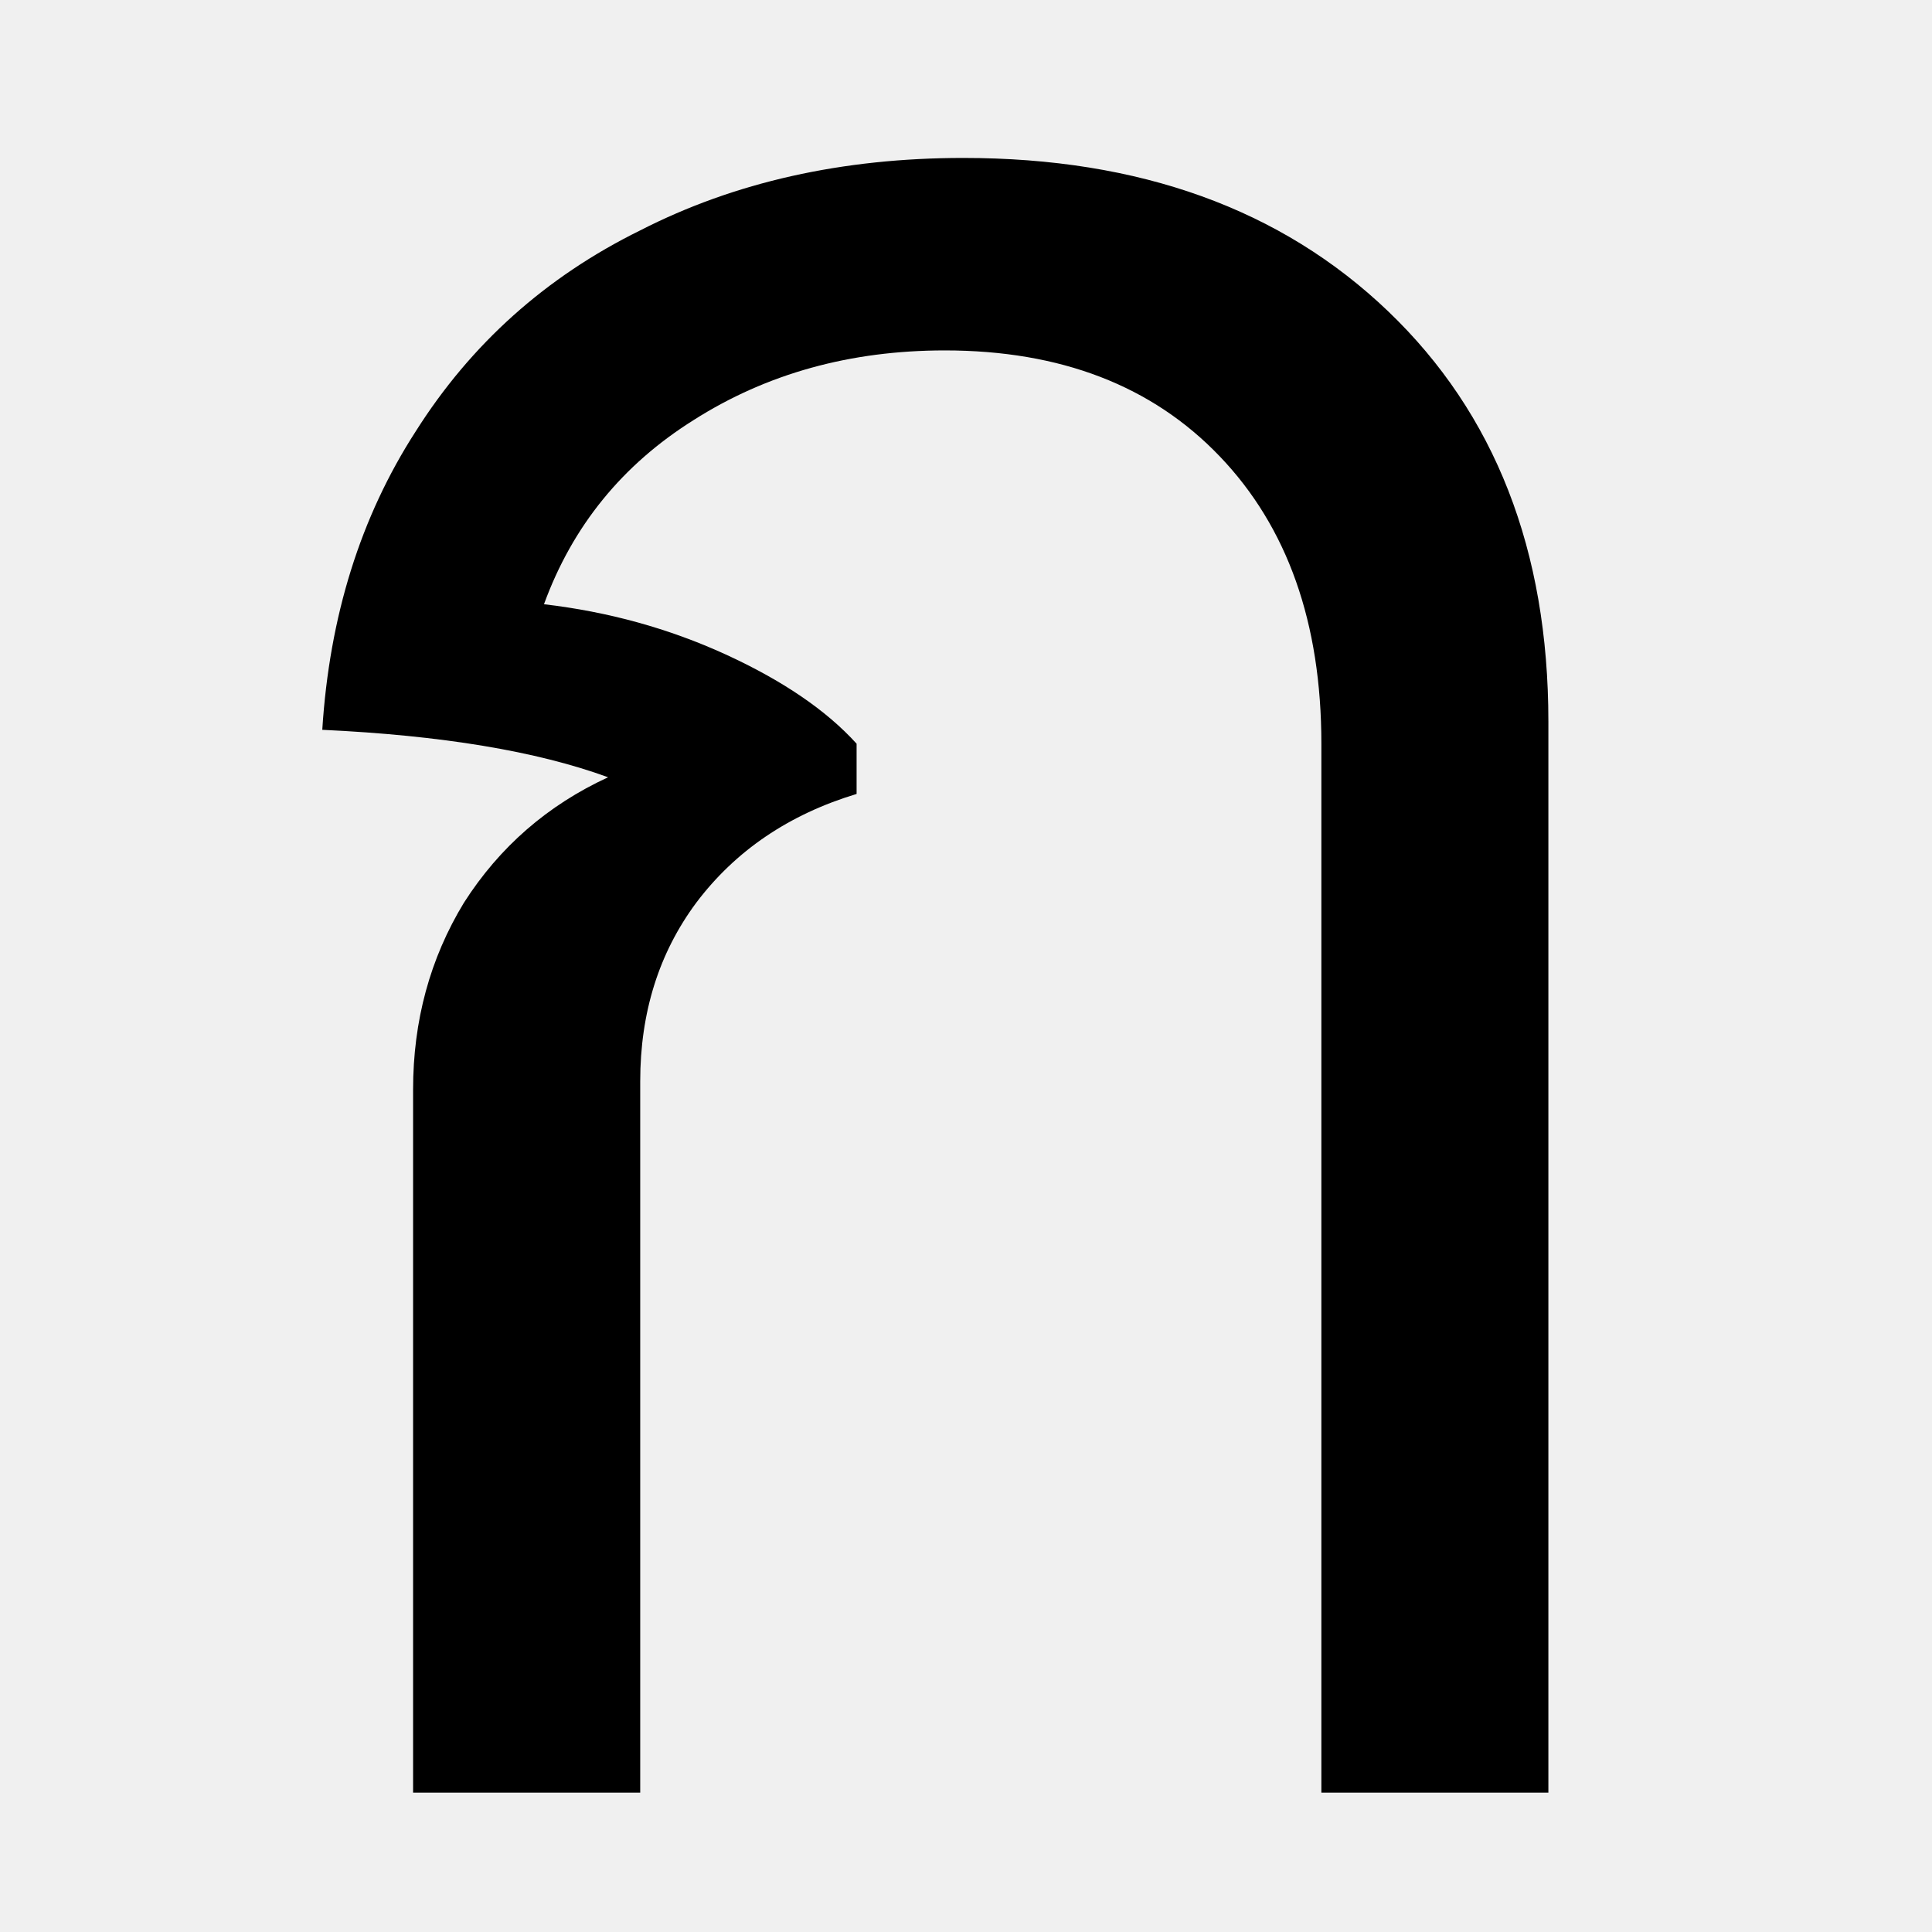
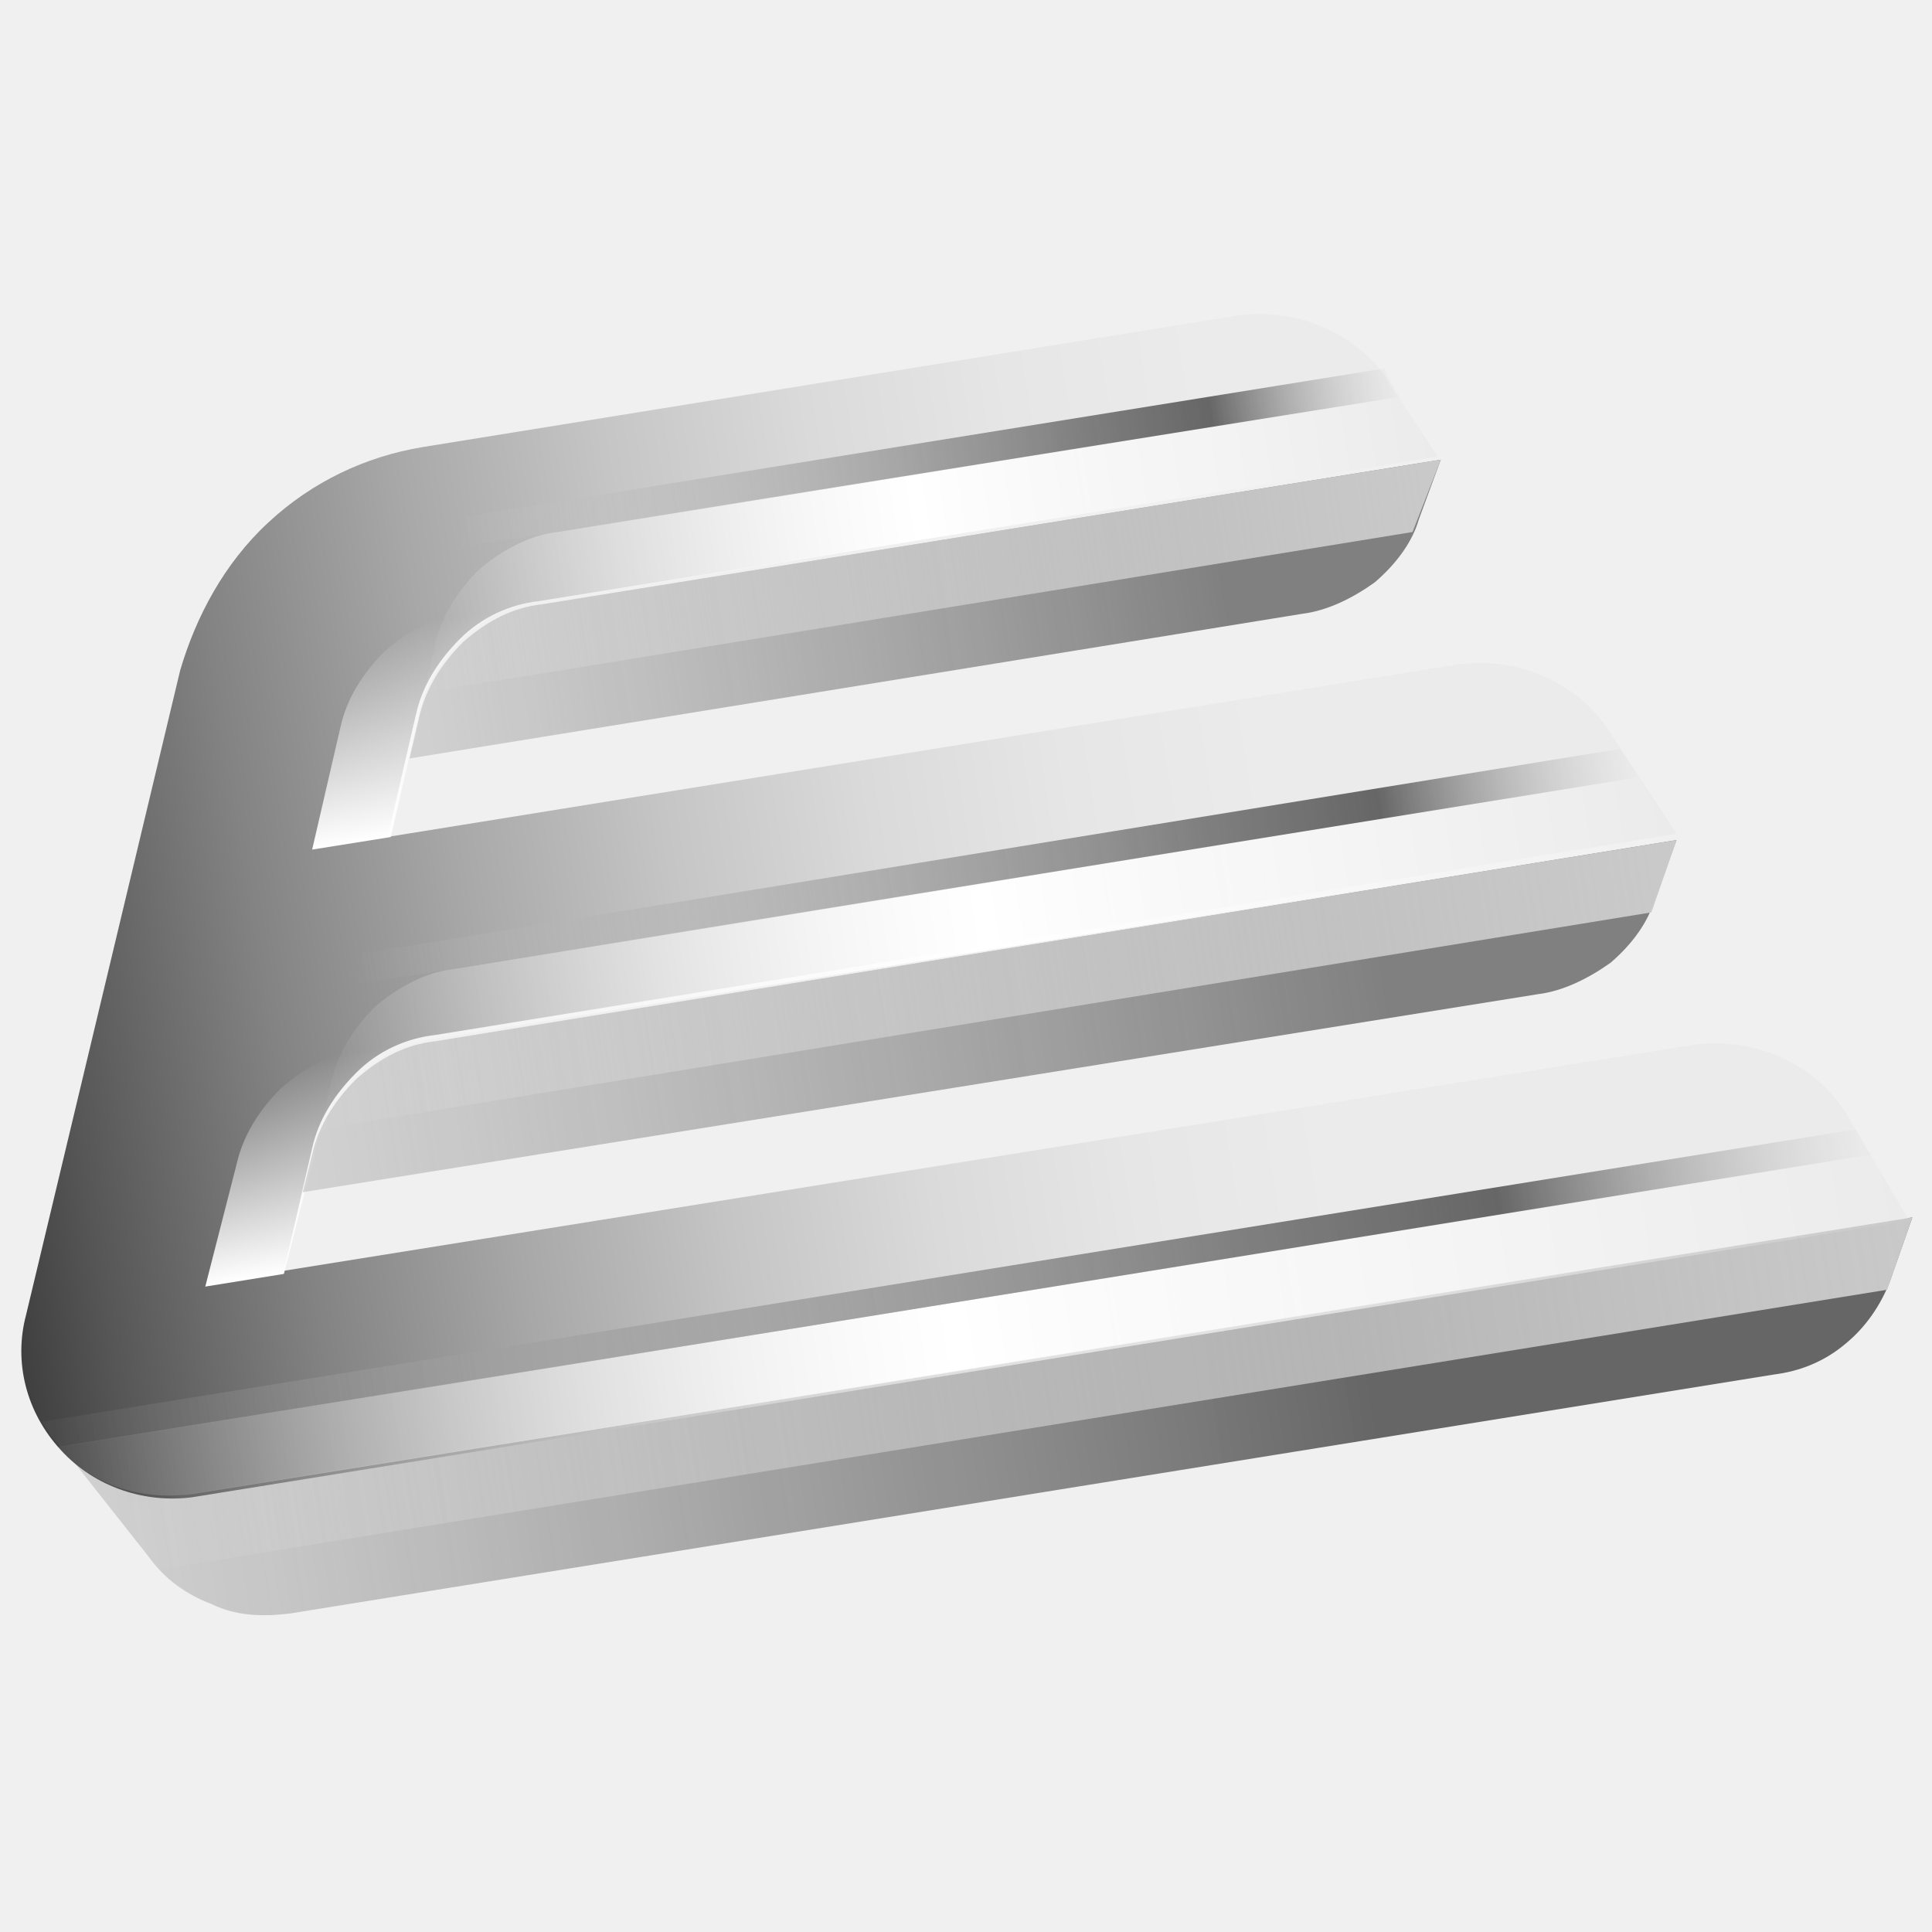
- <svg xmlns="http://www.w3.org/2000/svg" width="16" height="16" viewBox="0 0 16 16">
-   <path d="M3.421 9.024C3.421 8.454 3.561 7.938 3.842 7.476C4.137 7.014 4.535 6.668 5.036 6.437C4.446 6.221 3.657 6.09 2.669 6.044C2.728 5.104 2.986 4.28 3.443 3.572C3.901 2.848 4.52 2.293 5.302 1.908C6.083 1.508 6.976 1.308 7.978 1.308C9.438 1.308 10.611 1.731 11.496 2.578C12.381 3.425 12.823 4.558 12.823 5.975V14.846H10.943V6.159C10.943 5.158 10.662 4.365 10.102 3.78C9.542 3.194 8.782 2.902 7.824 2.902C7.042 2.902 6.349 3.094 5.744 3.479C5.154 3.849 4.741 4.357 4.505 5.004C5.036 5.066 5.538 5.204 6.01 5.42C6.481 5.636 6.843 5.882 7.094 6.159V6.575C6.533 6.745 6.091 7.045 5.766 7.476C5.457 7.892 5.302 8.385 5.302 8.955V14.846H3.421V9.024Z" />
+ <svg xmlns="http://www.w3.org/2000/svg" width="16" height="16" viewBox="0 0 16 16" fill="none">
+   <g clip-path="url(#clip0_0_10)">
+     <path d="M15.655 10.602C15.577 10.811 15.447 10.993 15.29 11.123C15.108 11.279 14.9 11.357 14.692 11.383L2.403 13.362C2.195 13.388 1.961 13.388 1.752 13.284C1.544 13.206 1.362 13.076 1.232 12.893L0.451 11.904C0.581 12.06 0.763 12.216 0.971 12.295C1.179 12.373 1.414 12.399 1.622 12.373L15.837 10.082L15.655 10.602Z" fill="url(#paint0_linear_0_10)" />
+     <path d="M15.29 9.223C15.16 9.014 14.978 8.858 14.744 8.754C14.509 8.65 14.275 8.624 14.041 8.65L2.351 10.524L2.585 9.509C2.637 9.275 2.768 9.066 2.95 8.884C3.132 8.702 3.366 8.598 3.601 8.572L13.885 6.905L13.338 6.072C13.208 5.864 13.025 5.708 12.791 5.604C12.557 5.5 12.322 5.473 12.088 5.5L3.21 6.931L3.445 5.916C3.497 5.682 3.627 5.473 3.809 5.291C3.991 5.109 4.226 5.005 4.46 4.979L11.906 3.781L11.515 3.182C11.385 2.974 11.203 2.818 10.969 2.714C10.734 2.61 10.5 2.584 10.266 2.61L3.497 3.703C3.028 3.781 2.585 3.989 2.221 4.328C1.856 4.666 1.622 5.109 1.492 5.552L0.216 10.889C0.112 11.279 0.216 11.696 0.503 12.008C0.789 12.321 1.206 12.451 1.596 12.399L15.811 10.108L15.29 9.223Z" fill="url(#paint1_linear_0_10)" />
+     <path d="M3.471 5.916C3.523 5.682 3.653 5.474 3.835 5.291C4.017 5.109 4.252 5.005 4.486 4.979L3.835 5.083C3.601 5.109 3.393 5.213 3.184 5.395C3.002 5.578 2.872 5.786 2.82 6.02L2.585 7.036L3.236 6.932L3.471 5.916Z" fill="url(#paint2_linear_0_10)" />
+     <path d="M11.594 3.287L4.616 4.406C4.382 4.432 4.147 4.562 3.965 4.719C3.783 4.901 3.653 5.109 3.601 5.343L3.471 5.916C3.523 5.682 3.653 5.474 3.835 5.291C4.017 5.109 4.252 5.005 4.486 4.979L11.906 3.781L11.594 3.287Z" fill="url(#paint3_linear_0_10)" />
+     <path d="M3.392 6.281L10.786 5.083C10.995 5.057 11.203 4.953 11.385 4.823C11.568 4.666 11.698 4.484 11.75 4.302L11.932 3.807L4.486 5.005C4.252 5.031 4.043 5.135 3.835 5.317C3.653 5.5 3.523 5.708 3.471 5.942L3.392 6.281Z" fill="url(#paint4_linear_0_10)" />
+     <path d="M3.861 4.276L11.463 3.052L11.594 3.286L3.783 4.536L3.861 4.276Z" fill="url(#paint5_linear_0_10)" />
+     <path d="M11.932 3.807L4.486 5.005C4.252 5.031 4.043 5.135 3.835 5.317C3.653 5.5 3.523 5.708 3.471 5.942L3.523 5.734L11.698 4.406L11.932 3.807Z" fill="url(#paint6_linear_0_10)" />
+     <path d="M15.525 9.561L0.477 11.982C0.477 11.982 0.477 12.008 0.503 12.008C0.789 12.321 1.206 12.425 1.596 12.373L15.863 10.082L15.525 9.561Z" fill="url(#paint7_linear_0_10)" />
+     <path d="M15.837 10.082L0.919 12.477L1.31 12.998L15.629 10.681L15.837 10.082Z" fill="url(#paint8_linear_0_10)" />
+     <path d="M15.368 9.353L0.346 11.774C0.398 11.852 0.45 11.93 0.502 11.982L15.499 9.561L15.368 9.353Z" fill="url(#paint9_linear_0_10)" />
+     <path d="M2.611 9.535C2.663 9.301 2.794 9.092 2.976 8.91C3.158 8.728 3.392 8.624 3.627 8.598L2.976 8.702C2.742 8.728 2.533 8.832 2.325 9.014C2.143 9.197 2.013 9.405 1.96 9.639L1.7 10.655L2.351 10.55L2.611 9.535Z" fill="url(#paint10_linear_0_10)" />
+     <path d="M13.572 6.437L3.757 8.025C3.523 8.051 3.288 8.181 3.106 8.337C2.924 8.52 2.794 8.728 2.742 8.962L2.611 9.535C2.663 9.301 2.768 9.066 2.976 8.91C3.158 8.728 3.392 8.624 3.627 8.598L13.885 6.957L13.572 6.437Z" fill="url(#paint11_linear_0_10)" />
+     <path d="M2.507 9.873L12.739 8.233C12.947 8.207 13.155 8.103 13.338 7.973C13.52 7.817 13.65 7.634 13.702 7.452L13.884 6.957L3.601 8.624C3.366 8.65 3.158 8.754 2.95 8.936C2.767 9.118 2.637 9.327 2.585 9.561L2.507 9.873Z" fill="url(#paint12_linear_0_10)" />
+     <path d="M3.002 7.895L13.416 6.202L13.572 6.437L2.924 8.155L3.002 7.895Z" fill="url(#paint13_linear_0_10)" />
+     <path d="M13.885 6.957L3.601 8.624C3.366 8.65 3.158 8.754 2.95 8.936C2.768 9.118 2.638 9.327 2.585 9.561L2.638 9.353L13.676 7.556L13.885 6.957Z" fill="url(#paint14_linear_0_10)" />
+   </g>
+   <defs>
+     <linearGradient id="paint0_linear_0_10" x1="0.607" y1="12.795" x2="15.879" y2="10.333" gradientUnits="userSpaceOnUse">
+       <stop stop-color="#B2B2B2" stop-opacity="0.5" />
+       <stop offset="0.7" stop-color="#666666" />
+     </linearGradient>
+     <linearGradient id="paint1_linear_0_10" x1="-0.242" y1="8.508" x2="15.183" y2="6.02" gradientUnits="userSpaceOnUse">
+       <stop stop-color="#404040" />
+       <stop offset="0.047" stop-color="#565656" />
+       <stop offset="0.158" stop-color="#838383" />
+       <stop offset="0.27" stop-color="#A8A8A8" />
+       <stop offset="0.38" stop-color="#C5C5C5" />
+       <stop offset="0.489" stop-color="#DADADA" />
+       <stop offset="0.596" stop-color="#E6E6E6" />
+       <stop offset="0.7" stop-color="#EBEBEB" />
+     </linearGradient>
+     <linearGradient id="paint2_linear_0_10" x1="3.382" y1="5.172" x2="3.655" y2="6.863" gradientUnits="userSpaceOnUse">
+       <stop stop-color="white" stop-opacity="0" />
+       <stop offset="1" stop-color="white" />
+     </linearGradient>
+     <linearGradient id="paint3_linear_0_10" x1="3.379" y1="5.287" x2="11.94" y2="3.906" gradientUnits="userSpaceOnUse">
+       <stop stop-color="white" stop-opacity="0" />
+       <stop offset="0.5" stop-color="white" />
+       <stop offset="0.927" stop-color="white" stop-opacity="0.146" />
+       <stop offset="1" stop-color="white" stop-opacity="0" />
+     </linearGradient>
+     <linearGradient id="paint4_linear_0_10" x1="3.301" y1="5.736" x2="13.013" y2="4.17" gradientUnits="userSpaceOnUse">
+       <stop stop-color="#B2B2B2" stop-opacity="0.5" />
+       <stop offset="0.7" stop-color="#808080" />
+     </linearGradient>
+     <linearGradient id="paint5_linear_0_10" x1="3.769" y1="4.422" x2="11.585" y2="3.162" gradientUnits="userSpaceOnUse">
+       <stop stop-color="#E3E3E3" stop-opacity="0" />
+       <stop offset="0.074" stop-color="#CDCDCD" stop-opacity="0.093" />
+       <stop offset="0.222" stop-color="#A8A8A8" stop-opacity="0.278" />
+       <stop offset="0.37" stop-color="#8B8B8B" stop-opacity="0.463" />
+       <stop offset="0.517" stop-color="#777777" stop-opacity="0.646" />
+       <stop offset="0.661" stop-color="#6A6A6A" stop-opacity="0.826" />
+       <stop offset="0.8" stop-color="#666666" />
+       <stop offset="1" stop-color="#B2B2B2" stop-opacity="0" />
+     </linearGradient>
+     <linearGradient id="paint6_linear_0_10" x1="3.411" y1="5.55" x2="11.982" y2="4.168" gradientUnits="userSpaceOnUse">
+       <stop stop-color="white" stop-opacity="0" />
+       <stop offset="1" stop-color="#C9C9C9" />
+     </linearGradient>
+     <linearGradient id="paint7_linear_0_10" x1="0.069" y1="12.34" x2="15.794" y2="9.805" gradientUnits="userSpaceOnUse">
+       <stop stop-color="white" stop-opacity="0" />
+       <stop offset="0.5" stop-color="white" />
+       <stop offset="0.927" stop-color="white" stop-opacity="0.146" />
+       <stop offset="1" stop-color="white" stop-opacity="0" />
+     </linearGradient>
+     <linearGradient id="paint8_linear_0_10" x1="0.963" y1="12.763" x2="15.883" y2="10.357" gradientUnits="userSpaceOnUse">
+       <stop stop-color="white" stop-opacity="0" />
+       <stop offset="1" stop-color="#C9C9C9" />
+     </linearGradient>
+     <linearGradient id="paint9_linear_0_10" x1="-0.008" y1="11.948" x2="15.498" y2="9.447" gradientUnits="userSpaceOnUse">
+       <stop stop-color="#E3E3E3" stop-opacity="0" />
+       <stop offset="0.074" stop-color="#CDCDCD" stop-opacity="0.093" />
+       <stop offset="0.222" stop-color="#A8A8A8" stop-opacity="0.278" />
+       <stop offset="0.37" stop-color="#8B8B8B" stop-opacity="0.463" />
+       <stop offset="0.517" stop-color="#777777" stop-opacity="0.646" />
+       <stop offset="0.661" stop-color="#6A6A6A" stop-opacity="0.826" />
+       <stop offset="0.8" stop-color="#666666" />
+       <stop offset="1" stop-color="#B2B2B2" stop-opacity="0" />
+     </linearGradient>
+     <linearGradient id="paint10_linear_0_10" x1="2.514" y1="8.782" x2="2.787" y2="10.474" gradientUnits="userSpaceOnUse">
+       <stop stop-color="white" stop-opacity="0" />
+       <stop offset="1" stop-color="white" />
+     </linearGradient>
+     <linearGradient id="paint11_linear_0_10" x1="2.511" y1="8.897" x2="13.9" y2="7.06" gradientUnits="userSpaceOnUse">
+       <stop stop-color="white" stop-opacity="0" />
+       <stop offset="0.5" stop-color="white" />
+       <stop offset="0.927" stop-color="white" stop-opacity="0.146" />
+       <stop offset="1" stop-color="white" stop-opacity="0" />
+     </linearGradient>
+     <linearGradient id="paint12_linear_0_10" x1="2.432" y1="9.346" x2="15.299" y2="7.271" gradientUnits="userSpaceOnUse">
+       <stop stop-color="#B2B2B2" stop-opacity="0.5" />
+       <stop offset="0.7" stop-color="#808080" />
+     </linearGradient>
+     <linearGradient id="paint13_linear_0_10" x1="2.9" y1="8.032" x2="13.544" y2="6.315" gradientUnits="userSpaceOnUse">
+       <stop stop-color="#E3E3E3" stop-opacity="0" />
+       <stop offset="0.074" stop-color="#CDCDCD" stop-opacity="0.093" />
+       <stop offset="0.222" stop-color="#A8A8A8" stop-opacity="0.278" />
+       <stop offset="0.37" stop-color="#8B8B8B" stop-opacity="0.463" />
+       <stop offset="0.517" stop-color="#777777" stop-opacity="0.646" />
+       <stop offset="0.661" stop-color="#6A6A6A" stop-opacity="0.826" />
+       <stop offset="0.8" stop-color="#666666" />
+       <stop offset="1" stop-color="#B2B2B2" stop-opacity="0" />
+     </linearGradient>
+     <linearGradient id="paint14_linear_0_10" x1="2.542" y1="9.16" x2="13.942" y2="7.322" gradientUnits="userSpaceOnUse">
+       <stop stop-color="white" stop-opacity="0" />
+       <stop offset="1" stop-color="#C9C9C9" />
+     </linearGradient>
+     <clipPath id="clip0_0_10">
+       <rect width="16" height="16" fill="white" />
+     </clipPath>
+   </defs>
</svg>
